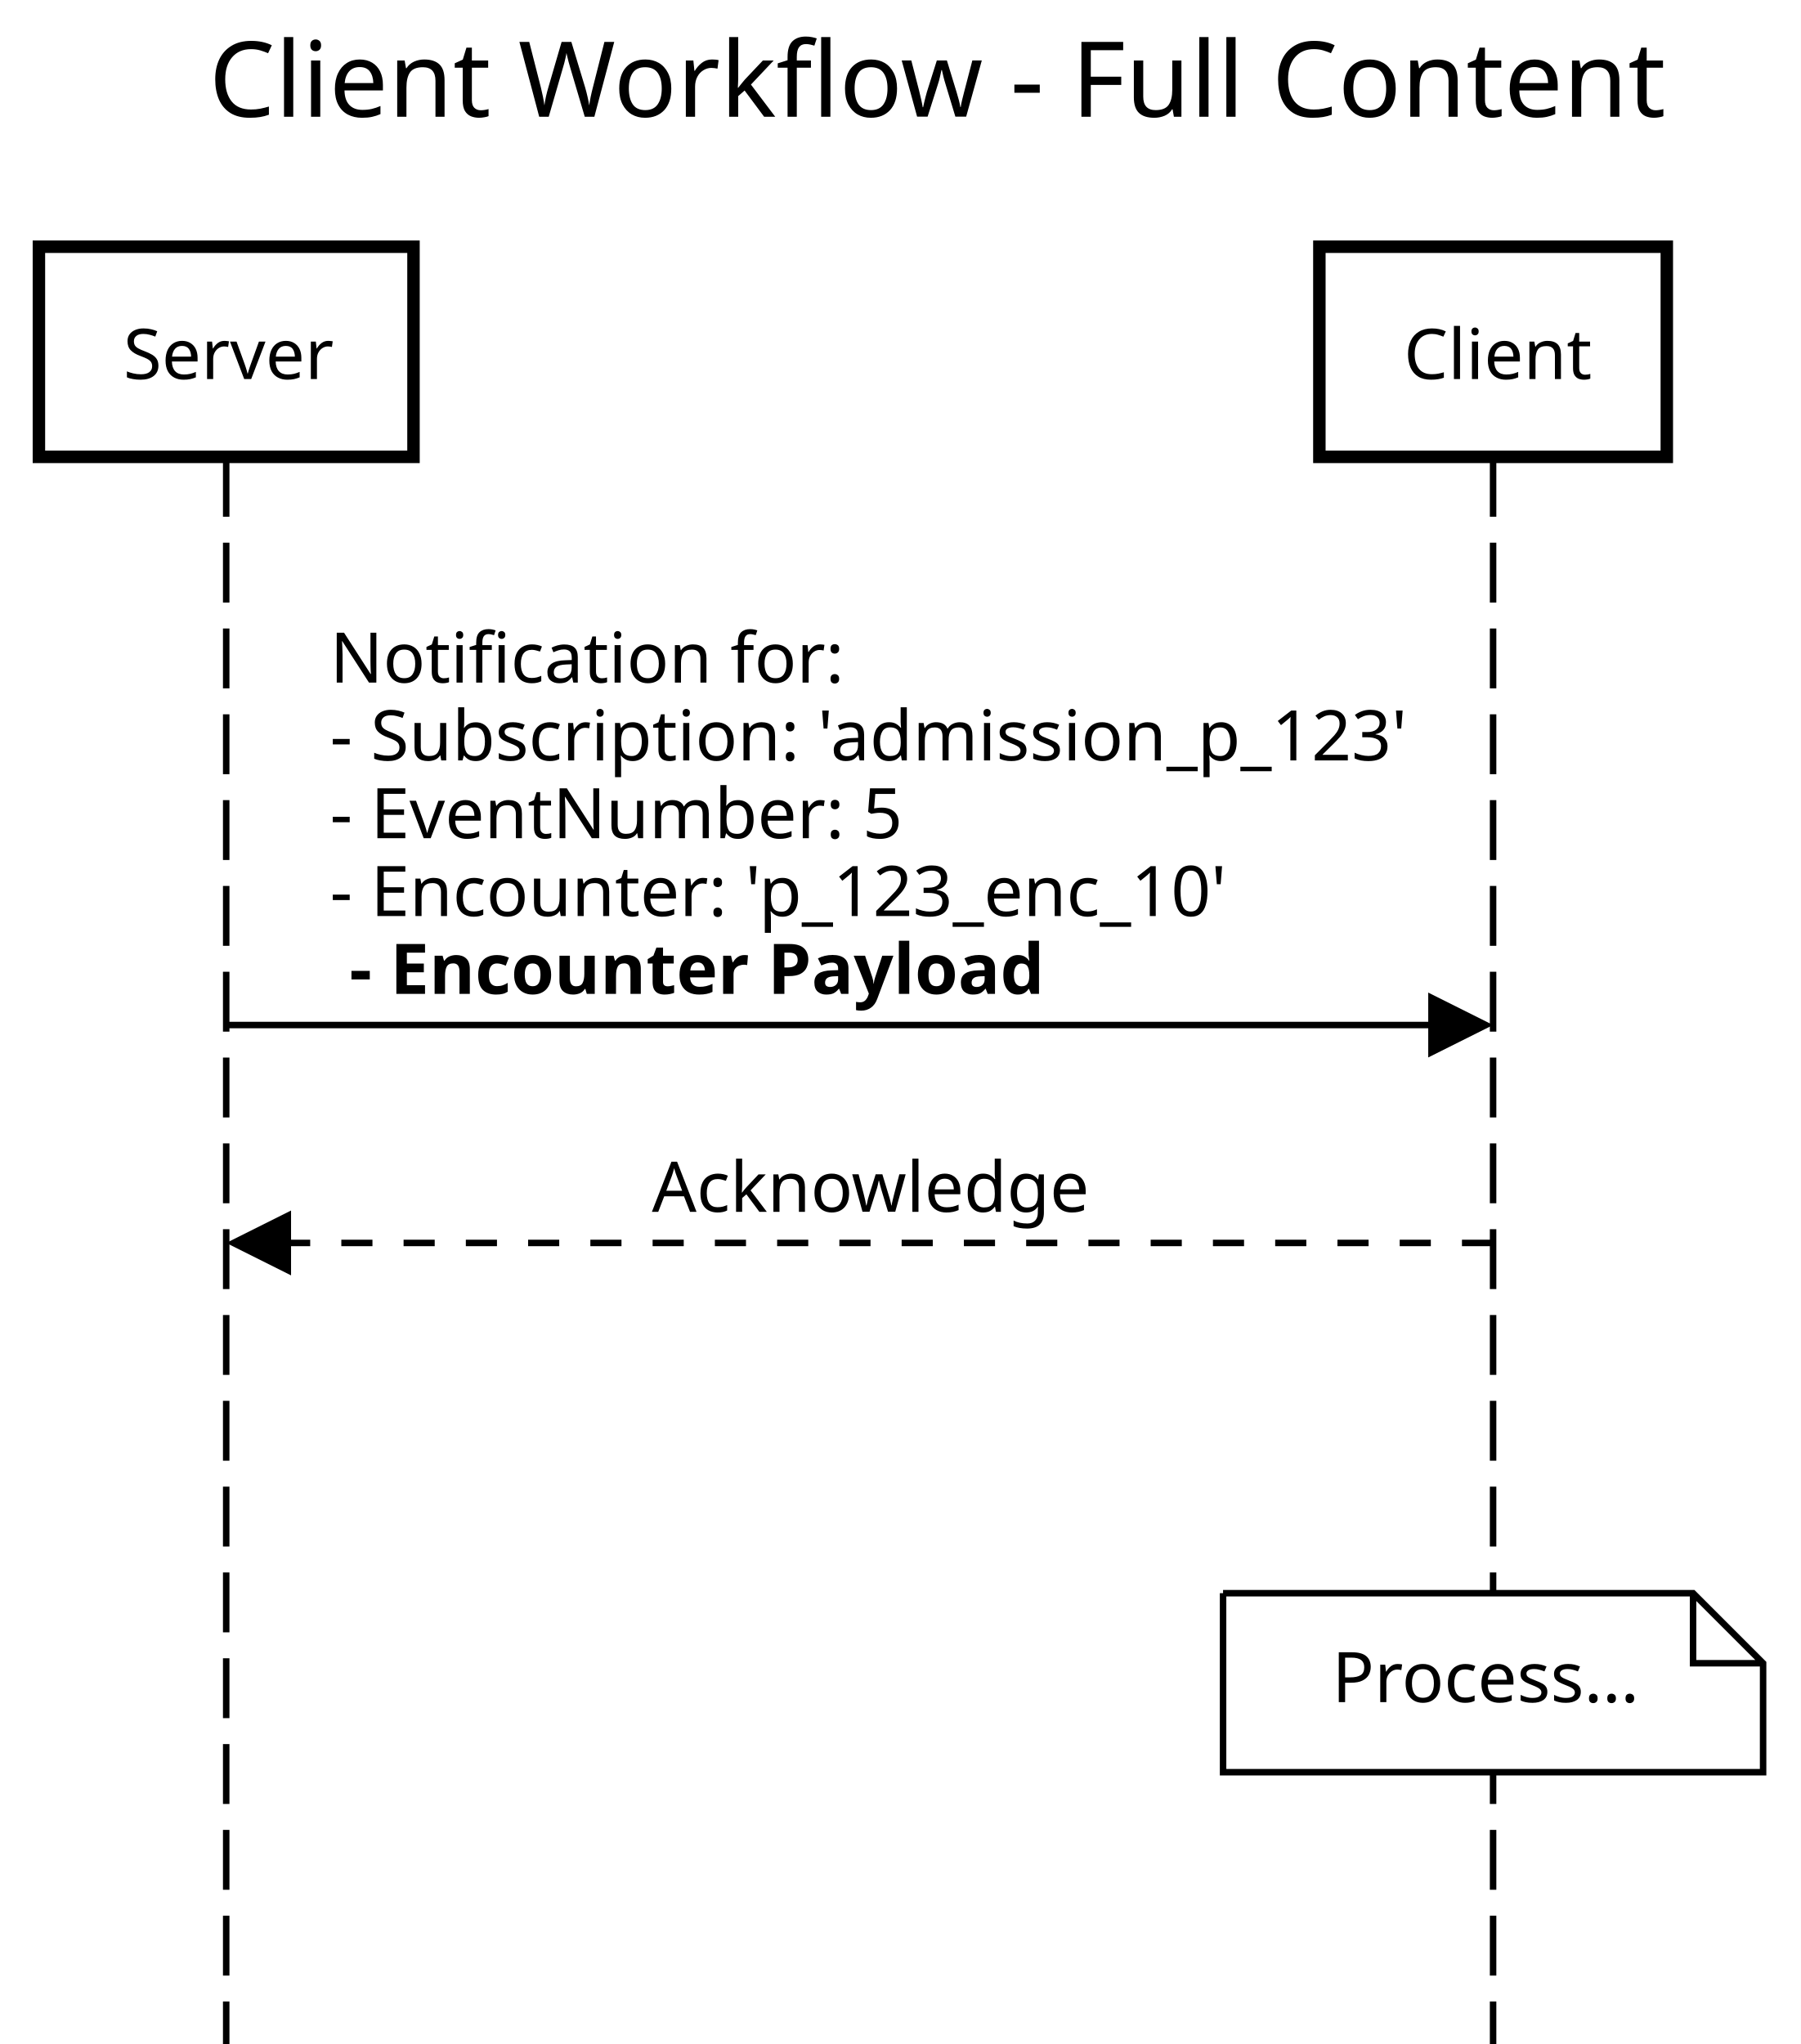
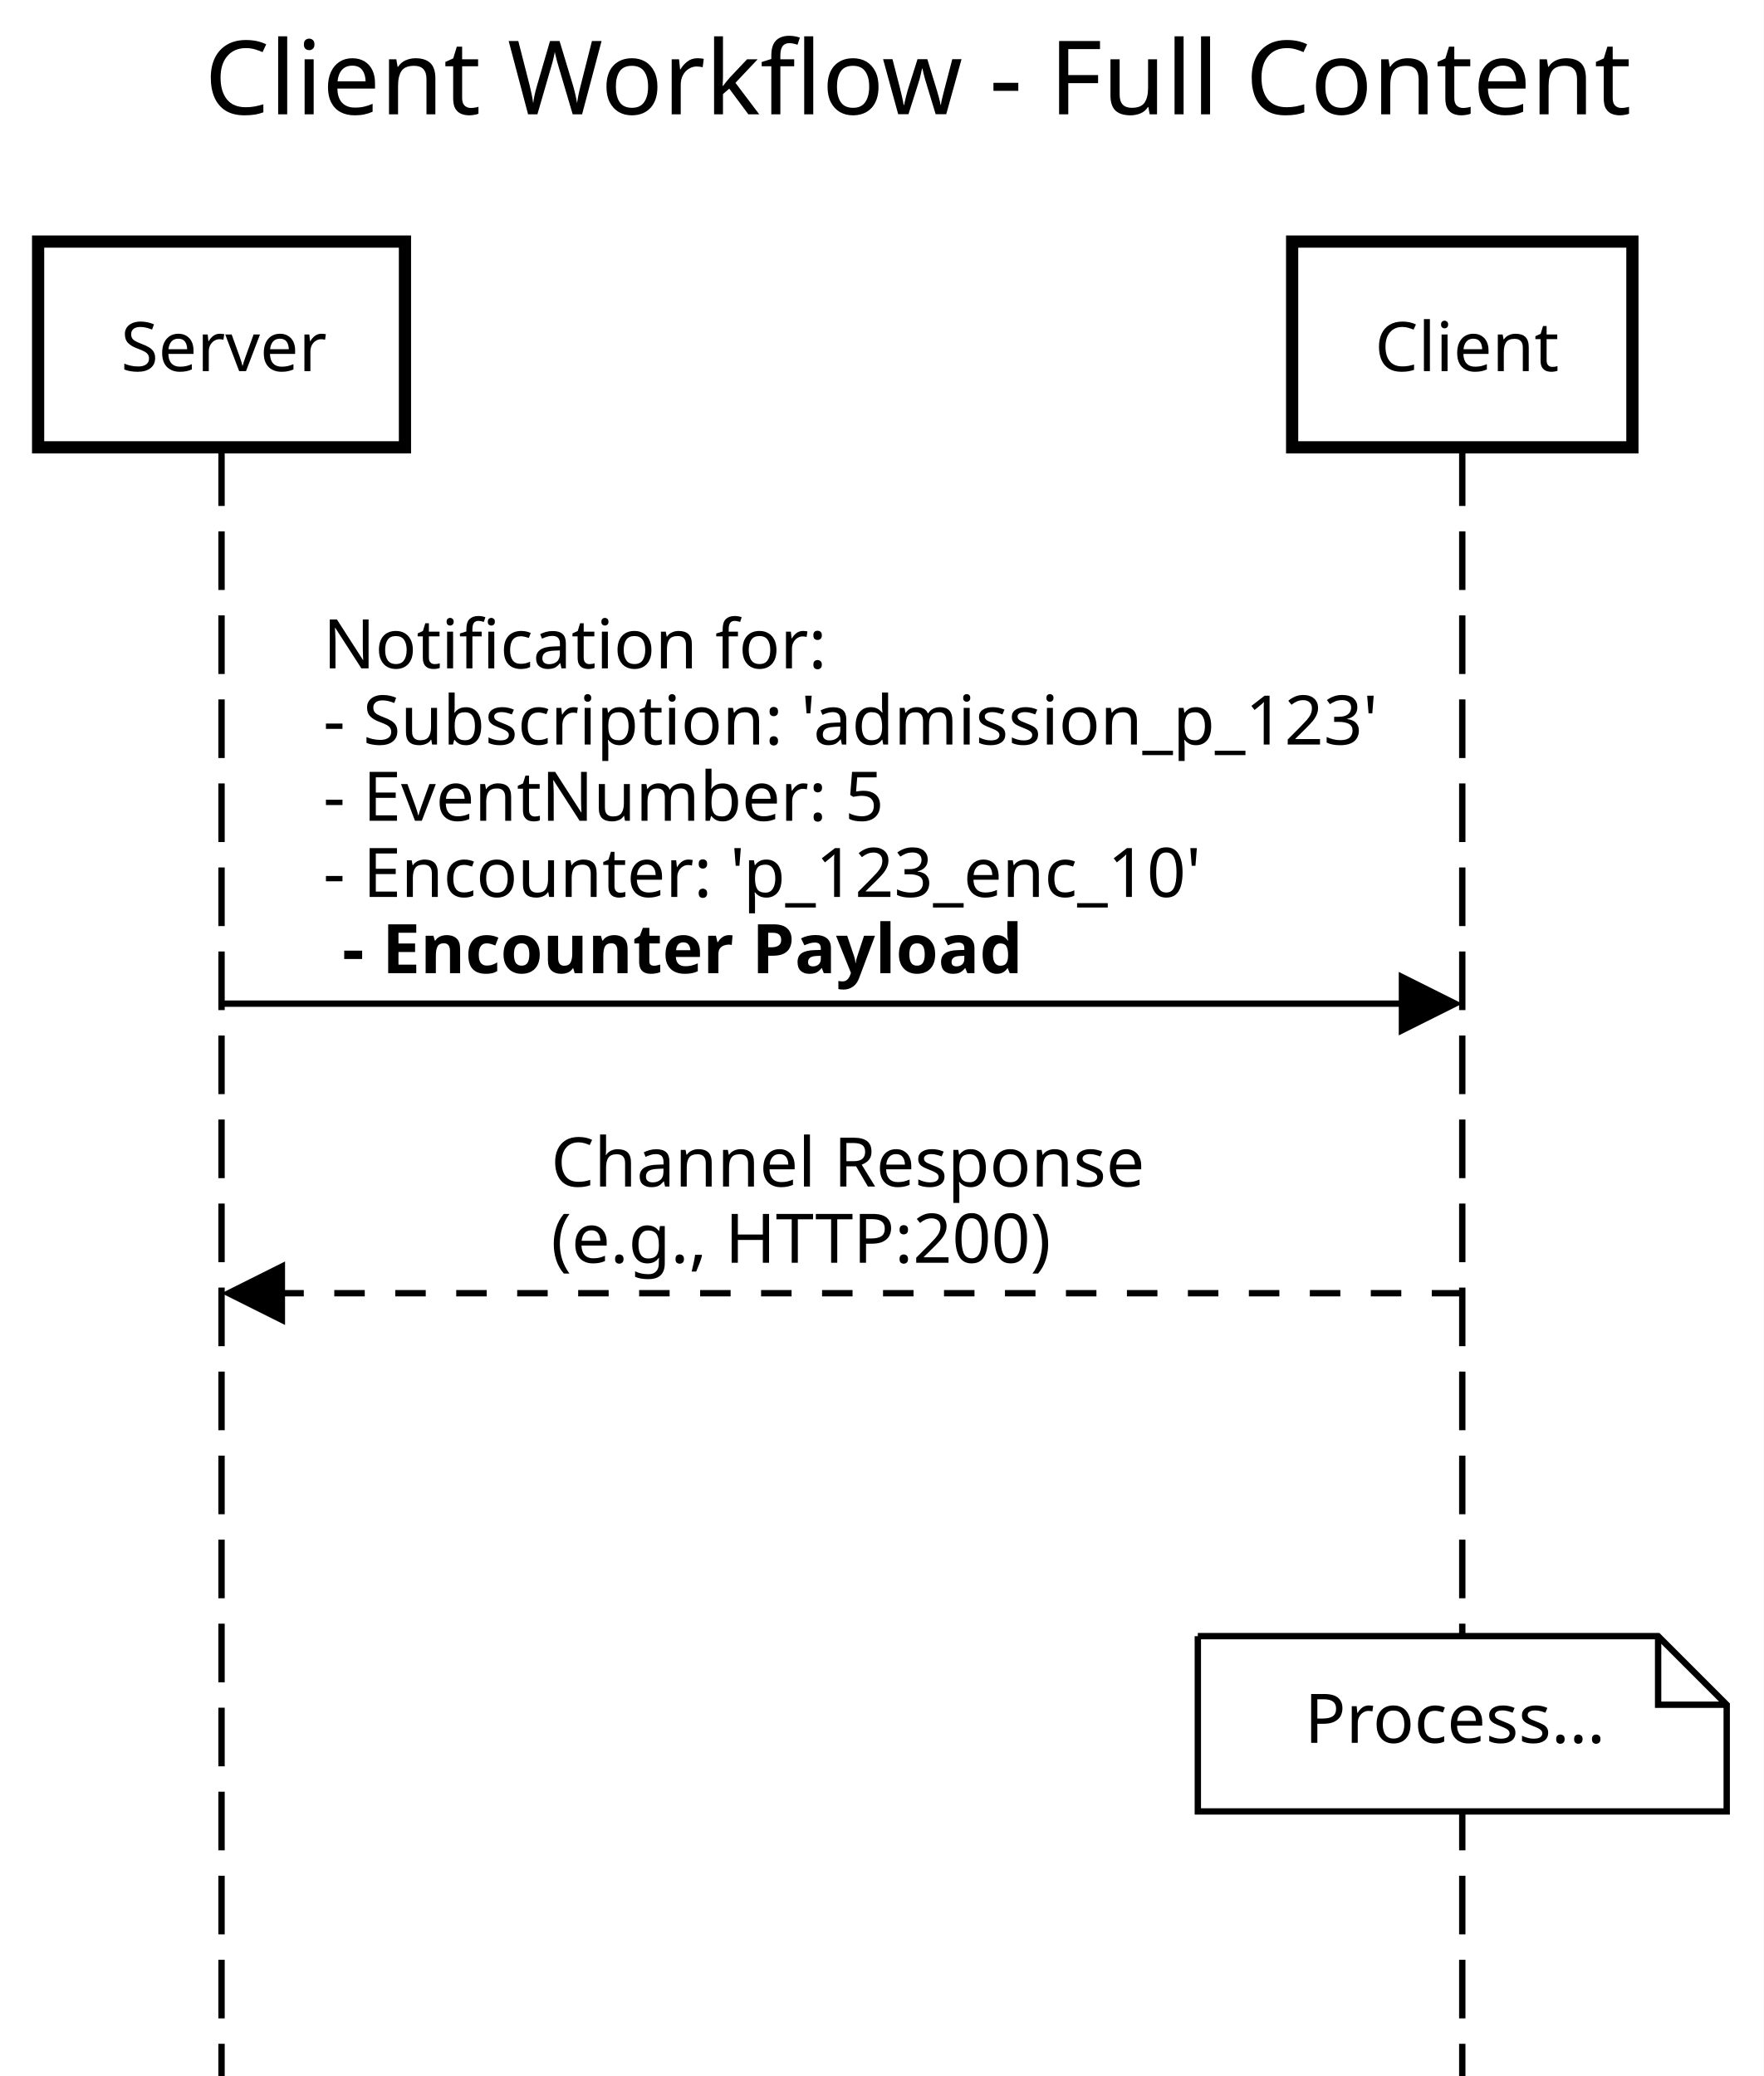
- <svg xmlns="http://www.w3.org/2000/svg" version="1.1" width="378" height="429">
+ <svg xmlns="http://www.w3.org/2000/svg" version="1.1" width="378" height="445">
  <defs />
  <g>
    <g />
    <g />
    <g />
    <g />
    <g />
    <g />
    <g />
    <g />
+     <g />
    <g>
-       <rect fill="white" stroke="none" x="0" y="0" width="378" height="429" />
+       <rect fill="white" stroke="none" x="0" y="0" width="378" height="445" />
    </g>
    <g>
      <text fill="black" stroke="none" font-family="sans-serif" font-size="16.5pt" font-style="normal" font-weight="normal" text-decoration="normal" x="43.836" y="24.503" text-anchor="start" dominant-baseline="alphabetic">Client Workflow - Full Content</text>
    </g>
    <g />
    <g>
-       <path fill="none" stroke="black" paint-order="fill stroke markers" d=" M 47.48 95.888 L 47.48 429.126" stroke-miterlimit="10" stroke-width="1.361" stroke-dasharray="12.566,5.445" />
-       <path fill="none" stroke="black" paint-order="fill stroke markers" d=" M 313.403 95.888 L 313.403 429.126" stroke-miterlimit="10" stroke-width="1.361" stroke-dasharray="12.566,5.445" />
+       <path fill="none" stroke="black" paint-order="fill stroke markers" d=" M 47.48 95.888 L 47.48 445.461" stroke-miterlimit="10" stroke-width="1.361" stroke-dasharray="12.566,5.445" />
+       <path fill="none" stroke="black" paint-order="fill stroke markers" d=" M 313.403 95.888 L 313.403 445.461" stroke-miterlimit="10" stroke-width="1.361" stroke-dasharray="12.566,5.445" />
    </g>
    <g>
      <path fill="none" stroke="none" />
      <g>
        <path fill="white" stroke="black" paint-order="fill stroke markers" d=" M 8.168 51.783 L 86.793 51.783 L 86.793 95.888 L 8.168 95.888 L 8.168 51.783 Z" stroke-miterlimit="10" stroke-width="2.614" stroke-dasharray="" />
      </g>
      <g>
        <g />
        <text fill="black" stroke="none" font-family="sans-serif" font-size="11pt" font-style="normal" font-weight="normal" text-decoration="normal" x="25.891" y="79.552" text-anchor="start" dominant-baseline="alphabetic">Server</text>
      </g>
      <path fill="none" stroke="none" />
      <g>
        <path fill="white" stroke="black" paint-order="fill stroke markers" d=" M 276.939 51.783 L 349.867 51.783 L 349.867 95.888 L 276.939 95.888 L 276.939 51.783 Z" stroke-miterlimit="10" stroke-width="2.614" stroke-dasharray="" />
      </g>
      <g>
        <g />
        <text fill="black" stroke="none" font-family="sans-serif" font-size="11pt" font-style="normal" font-weight="normal" text-decoration="normal" x="294.663" y="79.552" text-anchor="start" dominant-baseline="alphabetic">Client</text>
      </g>
    </g>
    <g>
      <g>
        <g>
          <rect fill="white" stroke="none" x="66.81" y="128.558" width="102.674" height="21.236" />
        </g>
        <g>
          <rect fill="white" stroke="none" x="66.81" y="144.893" width="227.263" height="21.236" />
        </g>
        <g>
          <rect fill="white" stroke="none" x="66.81" y="161.228" width="123.855" height="21.236" />
        </g>
        <g>
          <rect fill="white" stroke="none" x="66.81" y="177.564" width="195.516" height="21.236" />
        </g>
        <g>
          <rect fill="white" stroke="none" x="66.81" y="193.899" width="150.713" height="21.236" />
        </g>
        <text fill="black" stroke="none" font-family="sans-serif" font-size="11pt" font-style="normal" font-weight="normal" text-decoration="normal" x="69.261" y="143.26" text-anchor="start" dominant-baseline="alphabetic">Notification for:</text>
        <text fill="black" stroke="none" font-family="sans-serif" font-size="11pt" font-style="normal" font-weight="normal" text-decoration="normal" x="69.261" y="159.595" text-anchor="start" dominant-baseline="alphabetic"> - Subscription: 'admission_p_123'</text>
        <text fill="black" stroke="none" font-family="sans-serif" font-size="11pt" font-style="normal" font-weight="normal" text-decoration="normal" x="69.261" y="175.93" text-anchor="start" dominant-baseline="alphabetic"> - EventNumber: 5</text>
        <text fill="black" stroke="none" font-family="sans-serif" font-size="11pt" font-style="normal" font-weight="normal" text-decoration="normal" x="69.261" y="192.265" text-anchor="start" dominant-baseline="alphabetic"> - Encounter: 'p_123_enc_10'</text>
        <text fill="black" stroke="none" font-family="sans-serif" font-size="11pt" font-style="normal" font-weight="normal" text-decoration="normal" x="69.261" y="208.601" text-anchor="start" dominant-baseline="alphabetic"> </text>
        <text fill="black" stroke="none" font-family="sans-serif" font-size="11pt" font-style="normal" font-weight="bold" text-decoration="normal" x="73.334" y="208.601" text-anchor="start" dominant-baseline="alphabetic">- Encounter Payload</text>
      </g>
      <g>
        <path fill="none" stroke="black" paint-order="fill stroke markers" d=" M 47.48 215.135 L 310.68 215.135" stroke-miterlimit="10" stroke-width="1.361" stroke-dasharray="" />
        <g transform="translate(313.403,215.1346) translate(-313.403,-215.1346)">
          <path fill="black" stroke="none" paint-order="stroke fill markers" d=" M 299.79 208.328 L 313.403 215.135 L 299.79 221.941 Z" />
        </g>
      </g>
      <g>
        <g>
-           <rect fill="white" stroke="none" x="134.391" y="239.637" width="92.102" height="21.236" />
+           <rect fill="white" stroke="none" x="115.644" y="239.637" width="129.596" height="21.236" />
        </g>
-         <text fill="black" stroke="none" font-family="sans-serif" font-size="11pt" font-style="normal" font-weight="normal" text-decoration="normal" x="136.841" y="254.339" text-anchor="start" dominant-baseline="alphabetic">Acknowledge</text>
+         <g>
+           <rect fill="white" stroke="none" x="115.644" y="255.973" width="114.07" height="21.236" />
+         </g>
+         <text fill="black" stroke="none" font-family="sans-serif" font-size="11pt" font-style="normal" font-weight="normal" text-decoration="normal" x="118.094" y="254.339" text-anchor="start" dominant-baseline="alphabetic">Channel Response</text>
+         <text fill="black" stroke="none" font-family="sans-serif" font-size="11pt" font-style="normal" font-weight="normal" text-decoration="normal" x="118.094" y="270.674" text-anchor="start" dominant-baseline="alphabetic">(e.g., HTTP:200)</text>
      </g>
      <g>
-         <path fill="none" stroke="black" paint-order="fill stroke markers" d=" M 313.403 260.873 L 50.203 260.873" stroke-miterlimit="10" stroke-width="1.361" stroke-dasharray="6.534" />
-         <g transform="translate(47.4804,260.8732) translate(-47.4804,-260.8732)">
-           <path fill="black" stroke="none" paint-order="stroke fill markers" d=" M 61.093 254.067 L 47.48 260.873 L 61.093 267.68 Z" />
+         <path fill="none" stroke="black" paint-order="fill stroke markers" d=" M 313.403 277.208 L 50.203 277.208" stroke-miterlimit="10" stroke-width="1.361" stroke-dasharray="6.534" />
+         <g transform="translate(47.4804,277.2084) translate(-47.4804,-277.2084)">
+           <path fill="black" stroke="none" paint-order="stroke fill markers" d=" M 61.093 270.402 L 47.48 277.208 L 61.093 284.015 Z" />
        </g>
      </g>
-       <path fill="white" stroke="black" paint-order="fill stroke markers" d=" M 256.726 334.382 L 355.379 334.382 L 370.08 349.083 L 370.08 371.953 L 256.726 371.953 L 256.726 334.382 M 355.379 334.382 L 355.379 349.083 L 370.08 349.083" stroke-miterlimit="10" stroke-width="1.361" stroke-dasharray="" />
+       <path fill="white" stroke="black" paint-order="fill stroke markers" d=" M 256.726 350.717 L 355.379 350.717 L 370.08 365.418 L 370.08 388.288 L 256.726 388.288 L 256.726 350.717 M 355.379 350.717 L 355.379 365.418 L 370.08 365.418" stroke-miterlimit="10" stroke-width="1.361" stroke-dasharray="" />
      <g>
-         <text fill="black" stroke="none" font-family="sans-serif" font-size="11pt" font-style="normal" font-weight="normal" text-decoration="normal" x="279.595" y="357.251" text-anchor="start" dominant-baseline="alphabetic">Process…</text>
+         <text fill="black" stroke="none" font-family="sans-serif" font-size="11pt" font-style="normal" font-weight="normal" text-decoration="normal" x="279.595" y="373.586" text-anchor="start" dominant-baseline="alphabetic">Process…</text>
      </g>
    </g>
    <g />
    <g />
  </g>
</svg>
